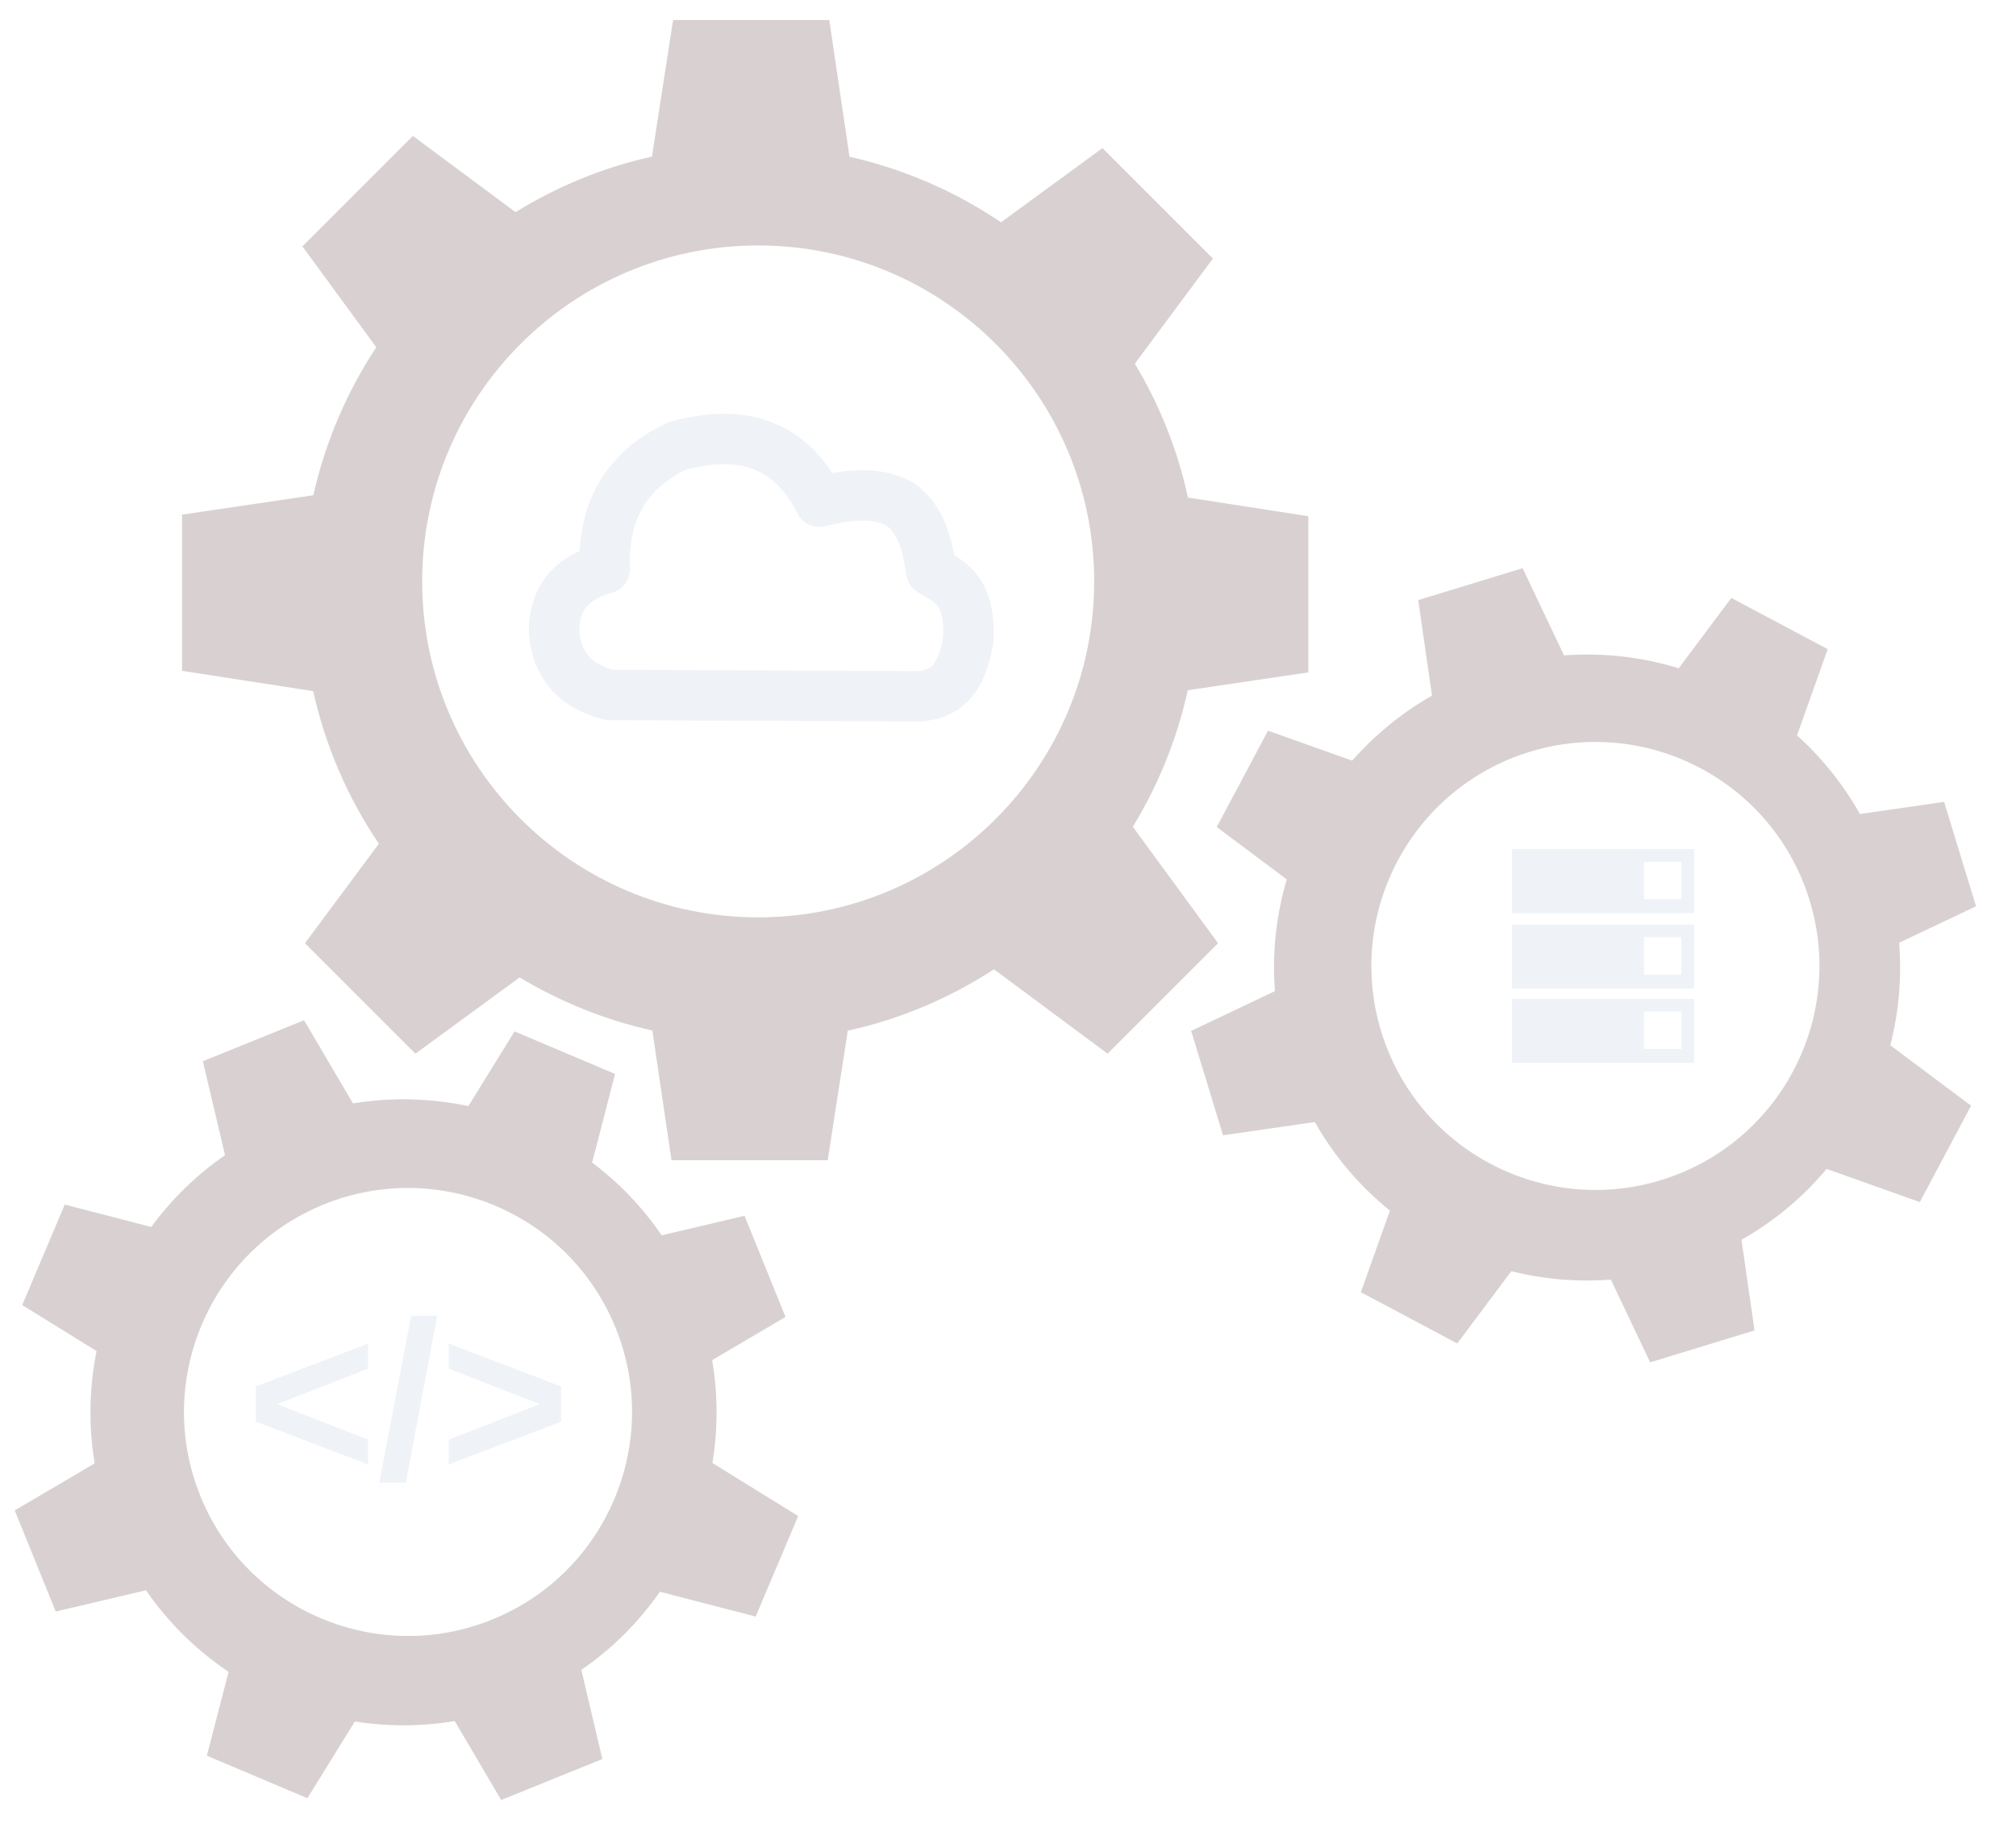
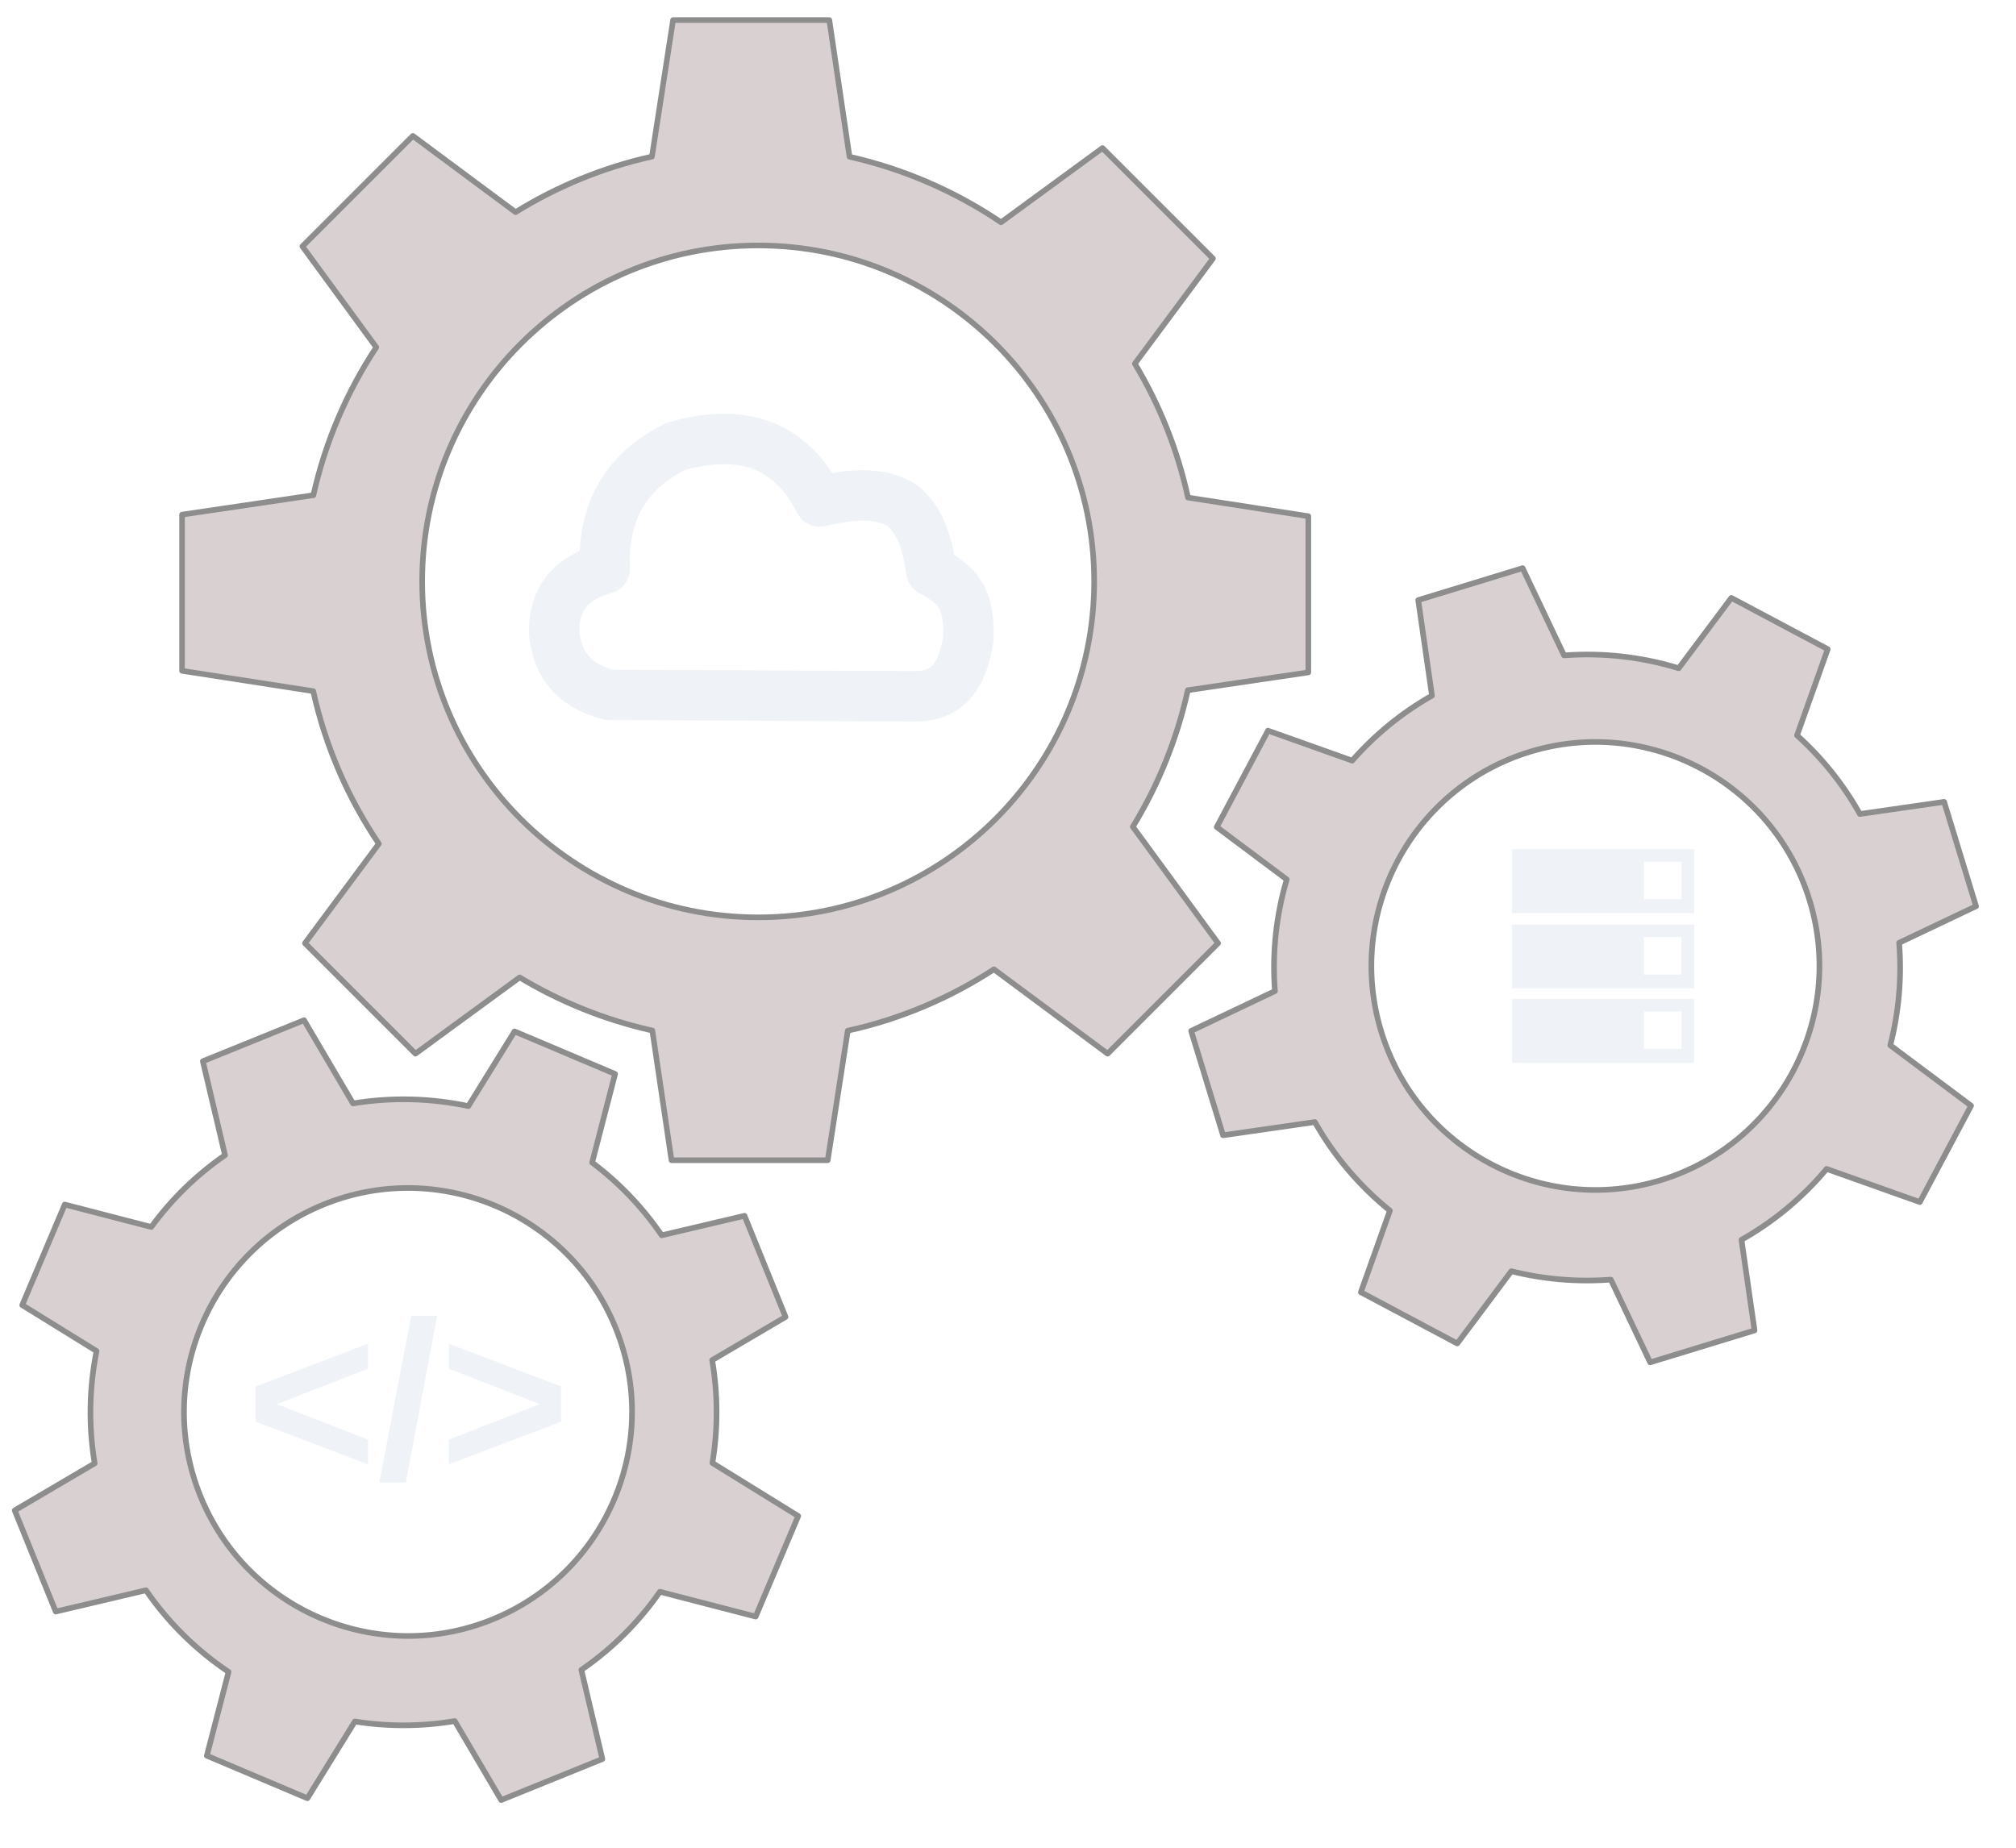
<svg xmlns="http://www.w3.org/2000/svg" width="100%" height="100%" viewBox="0 0 180 165" version="1.1" xml:space="preserve" style="fill-rule:evenodd;clip-rule:evenodd;stroke-linecap:round;stroke-linejoin:round;stroke-miterlimit:1.5;">
  <g id="Layer1">
    <g transform="matrix(1,0,0,1,-173,-187)">
-       <path d="M248.848,200.996C253.762,202.105 258.333,204.119 262.379,206.85L271.435,200.222L281.298,210.085L274.326,219.475C276.517,223.123 278.141,227.149 279.069,231.432L289.815,233.096L289.815,247.045L279.053,248.635C278.091,253.011 276.412,257.118 274.145,260.829L281.757,271.23L271.894,281.093L261.745,273.558C257.819,276.117 253.414,278.001 248.694,279.039L246.904,290.606L232.955,290.606L231.244,279.025C227.003,278.079 223.015,276.458 219.397,274.282L210.092,281.092L200.229,271.229L206.826,262.344C204.077,258.272 202.057,253.668 200.966,248.717L189.255,246.904L189.255,232.955L200.98,231.223C202.049,226.439 203.978,221.979 206.597,218.014L200,209L209.863,199.137L219.031,205.944C222.733,203.655 226.834,201.955 231.209,200.983L233.096,188.791L247.045,188.791L248.848,200.996ZM240.694,208.918C257.252,208.918 270.694,222.361 270.694,238.918C270.694,255.476 257.252,268.918 240.694,268.918C224.137,268.918 210.694,255.476 210.694,238.918C210.694,222.361 224.137,208.918 240.694,208.918Z" style="fill:rgb(217,209,209);" />
+       <path d="M248.848,200.996C253.762,202.105 258.333,204.119 262.379,206.85L271.435,200.222L281.298,210.085L274.326,219.475C276.517,223.123 278.141,227.149 279.069,231.432L289.815,233.096L289.815,247.045L279.053,248.635C278.091,253.011 276.412,257.118 274.145,260.829L281.757,271.23L271.894,281.093L261.745,273.558C257.819,276.117 253.414,278.001 248.694,279.039L246.904,290.606L232.955,290.606L231.244,279.025C227.003,278.079 223.015,276.458 219.397,274.282L210.092,281.092L200.229,271.229L206.826,262.344C204.077,258.272 202.057,253.668 200.966,248.717L189.255,246.904L189.255,232.955L200.98,231.223C202.049,226.439 203.978,221.979 206.597,218.014L200,209L209.863,199.137L219.031,205.944C222.733,203.655 226.834,201.955 231.209,200.983L233.096,188.791L247.045,188.791L248.848,200.996ZM240.694,208.918C257.252,208.918 270.694,222.361 270.694,238.918C270.694,255.476 257.252,268.918 240.694,268.918C224.137,268.918 210.694,255.476 210.694,238.918C210.694,222.361 224.137,208.918 240.694,208.918Z" style="fill:rgb(217,209,209);stroke:rgb(141,141,141);stroke-width:0.5px;" />
    </g>
    <g transform="matrix(0.668275,-0.204312,0.204312,0.668275,-67.7179,-24.953)">
-       <path d="M248.848,200.996C253.762,202.105 258.333,204.119 262.379,206.85L271.435,200.222L281.298,210.085L274.326,219.475C276.517,223.123 278.141,227.149 279.069,231.432L289.815,233.096L289.815,247.045L279.053,248.635C278.091,253.011 276.412,257.118 274.145,260.829L281.757,271.23L271.894,281.093L261.745,273.558C257.819,276.117 253.414,278.001 248.694,279.039L246.904,290.606L232.955,290.606L231.244,279.025C227.003,278.079 223.015,276.458 219.397,274.282L210.092,281.092L200.229,271.229L206.826,262.344C204.077,258.272 202.057,253.668 200.966,248.717L189.255,246.904L189.255,232.955L200.98,231.223C202.049,226.439 203.978,221.979 206.597,218.014L200,209L209.863,199.137L219.031,205.944C222.733,203.655 226.834,201.955 231.209,200.983L233.096,188.791L247.045,188.791L248.848,200.996ZM241.077,211.5C256.873,211.5 269.698,224.325 269.698,240.12C269.698,255.916 256.873,268.741 241.077,268.741C225.282,268.741 212.457,255.916 212.457,240.12C212.457,224.325 225.282,211.5 241.077,211.5Z" style="fill:rgb(217,209,209);" />
+       <path d="M248.848,200.996C253.762,202.105 258.333,204.119 262.379,206.85L271.435,200.222L281.298,210.085L274.326,219.475C276.517,223.123 278.141,227.149 279.069,231.432L289.815,233.096L289.815,247.045L279.053,248.635C278.091,253.011 276.412,257.118 274.145,260.829L281.757,271.23L271.894,281.093L261.745,273.558C257.819,276.117 253.414,278.001 248.694,279.039L246.904,290.606L232.955,290.606L231.244,279.025C227.003,278.079 223.015,276.458 219.397,274.282L210.092,281.092L200.229,271.229L206.826,262.344C204.077,258.272 202.057,253.668 200.966,248.717L189.255,246.904L189.255,232.955L200.98,231.223C202.049,226.439 203.978,221.979 206.597,218.014L200,209L209.863,199.137L219.031,205.944C222.733,203.655 226.834,201.955 231.209,200.983L233.096,188.791L247.045,188.791L248.848,200.996ZM241.077,211.5C256.873,211.5 269.698,224.325 269.698,240.12C269.698,255.916 256.873,268.741 241.077,268.741C225.282,268.741 212.457,255.916 212.457,240.12C212.457,224.325 225.282,211.5 241.077,211.5Z" style="fill:rgb(217,209,209);stroke:rgb(141,141,141);stroke-width:0.72px;" />
    </g>
    <g transform="matrix(0.647625,-0.262521,0.262521,0.647625,-182.408,33.6922)">
-       <path d="M248.848,200.996C253.762,202.105 258.333,204.119 262.379,206.85L271.435,200.222L281.298,210.085L274.326,219.475C276.517,223.123 278.141,227.149 279.069,231.432L289.815,233.096L289.815,247.045L279.053,248.635C278.091,253.011 276.412,257.118 274.145,260.829L281.757,271.23L271.894,281.093L261.745,273.558C257.819,276.117 253.414,278.001 248.694,279.039L246.904,290.606L232.955,290.606L231.244,279.025C227.003,278.079 223.015,276.458 219.397,274.282L210.092,281.092L200.229,271.229L206.826,262.344C204.077,258.272 202.057,253.668 200.966,248.717L189.255,246.904L189.255,232.955L200.98,231.223C202.049,226.439 203.978,221.979 206.597,218.014L200,209L209.863,199.137L219.031,205.944C222.733,203.655 226.834,201.955 231.209,200.983L233.096,188.791L247.045,188.791L248.848,200.996ZM240.55,211.558C256.346,211.558 269.17,224.382 269.17,240.178C269.17,255.974 256.346,268.798 240.55,268.798C224.754,268.798 211.93,255.974 211.93,240.178C211.93,224.382 224.754,211.558 240.55,211.558Z" style="fill:rgb(217,209,209);" />
+       <path d="M248.848,200.996C253.762,202.105 258.333,204.119 262.379,206.85L271.435,200.222L281.298,210.085L274.326,219.475C276.517,223.123 278.141,227.149 279.069,231.432L289.815,233.096L289.815,247.045L279.053,248.635C278.091,253.011 276.412,257.118 274.145,260.829L281.757,271.23L271.894,281.093L261.745,273.558C257.819,276.117 253.414,278.001 248.694,279.039L246.904,290.606L232.955,290.606L231.244,279.025C227.003,278.079 223.015,276.458 219.397,274.282L210.092,281.092L200.229,271.229L206.826,262.344C204.077,258.272 202.057,253.668 200.966,248.717L189.255,246.904L189.255,232.955L200.98,231.223C202.049,226.439 203.978,221.979 206.597,218.014L200,209L209.863,199.137L219.031,205.944C222.733,203.655 226.834,201.955 231.209,200.983L233.096,188.791L247.045,188.791L248.848,200.996ZM240.55,211.558C256.346,211.558 269.17,224.382 269.17,240.178C269.17,255.974 256.346,268.798 240.55,268.798C224.754,268.798 211.93,255.974 211.93,240.178C211.93,224.382 224.754,211.558 240.55,211.558Z" style="fill:rgb(217,209,209);stroke:rgb(141,141,141);stroke-width:0.72px;" />
    </g>
    <g transform="matrix(0.50071,0,0,0.50071,-130.704,-53.5732)">
      <text x="304.964px" y="370.602px" style="font-family:'Arial-BoldMT', 'Arial', sans-serif;font-weight:700;font-size:39.943px;fill:rgb(239,242,247);">&lt;/&gt;</text>
    </g>
    <g transform="matrix(1,0,0,1,1,0)">
      <g transform="matrix(1,0,0,1,0.0852952,0)">
        <path d="M150.175,75.829L133.915,75.829L133.915,81.537L150.175,81.537L150.175,75.829ZM149.044,76.957L145.7,76.957L145.7,80.301L149.044,80.301L149.044,76.957Z" style="fill:rgb(239,242,247);" />
      </g>
      <g transform="matrix(1,0,0,1,0.0793971,6.72984)">
        <path d="M150.175,75.829L133.915,75.829L133.915,81.537L150.175,81.537L150.175,75.829ZM149.044,76.957L145.7,76.957L145.7,80.301L149.044,80.301L149.044,76.957Z" style="fill:rgb(239,242,247);" />
      </g>
      <g transform="matrix(1,0,0,1,0.0852952,13.3705)">
        <path d="M150.175,75.829L133.915,75.829L133.915,81.537L150.175,81.537L150.175,75.829ZM149.044,76.957L145.7,76.957L145.7,80.301L149.044,80.301L149.044,76.957Z" style="fill:rgb(239,242,247);" />
      </g>
    </g>
    <g transform="matrix(0.38866,0,0,0.38866,39.3585,23.4248)">
      <path d="M38.799,99.403L110.041,99.701C115.023,99.253 119.444,97.097 121.164,86.711C121.755,75.542 117.067,73.434 112.64,70.88C111.678,63.337 109.5,58.479 105.642,55.642C100.761,52.853 94.31,53.095 87.024,54.989C80.383,41.786 69.196,37.995 54.116,42.261C42.385,47.942 37.131,57.453 37.67,70.39C29.698,72.566 25.985,77.482 26.016,84.806C26.596,92.516 30.8,97.426 38.799,99.403Z" style="fill:none;stroke:rgb(239,242,247);stroke-width:11.58px;" />
    </g>
  </g>
</svg>
